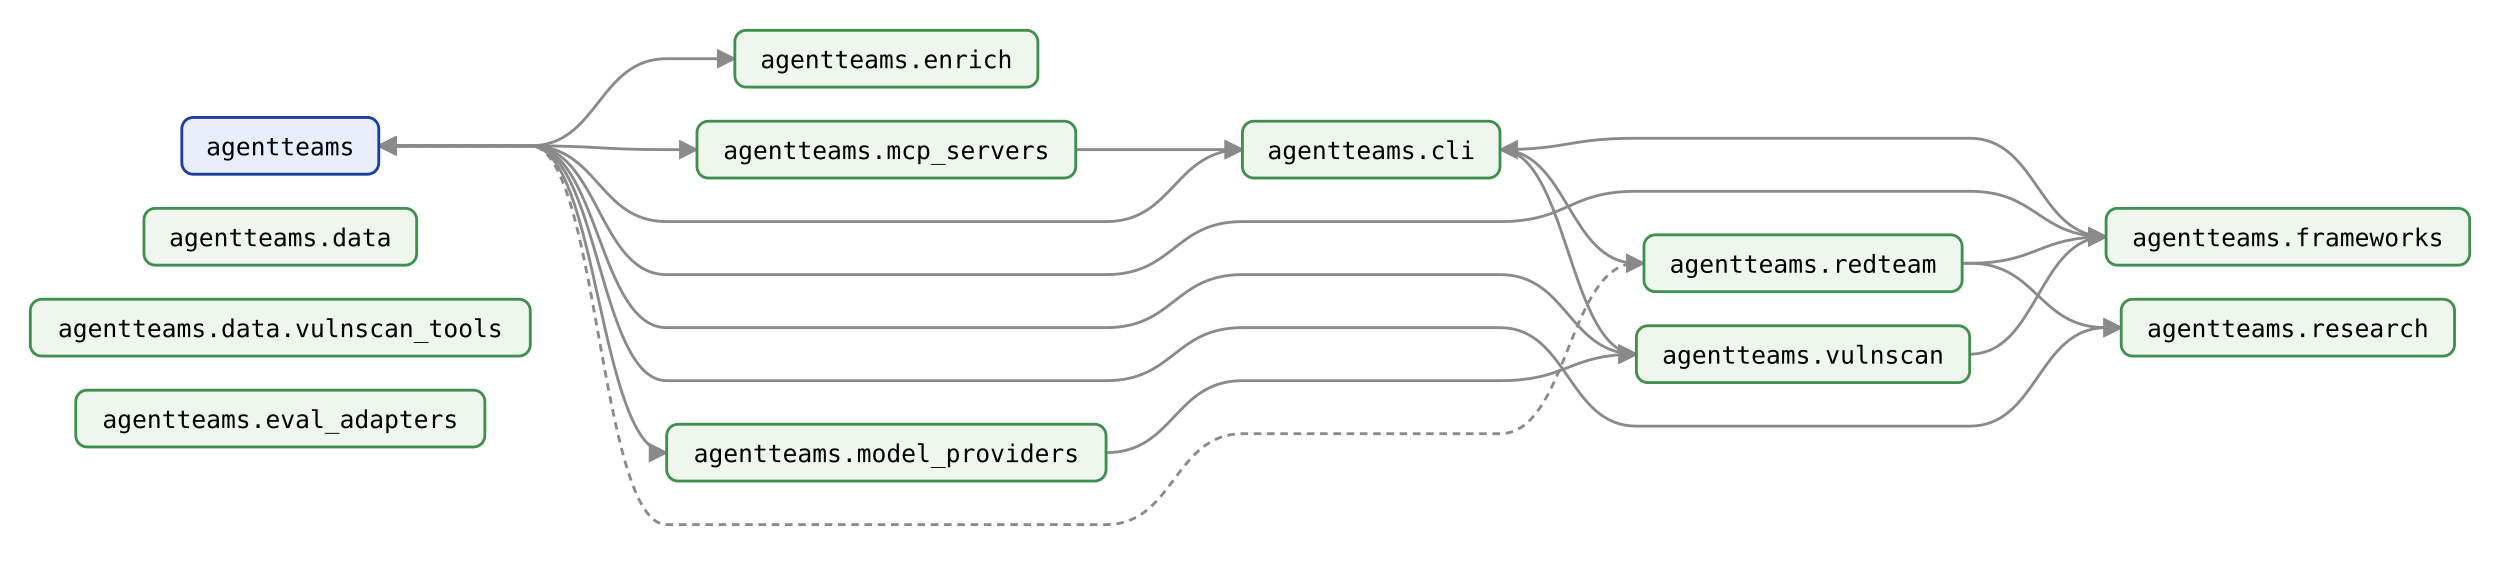
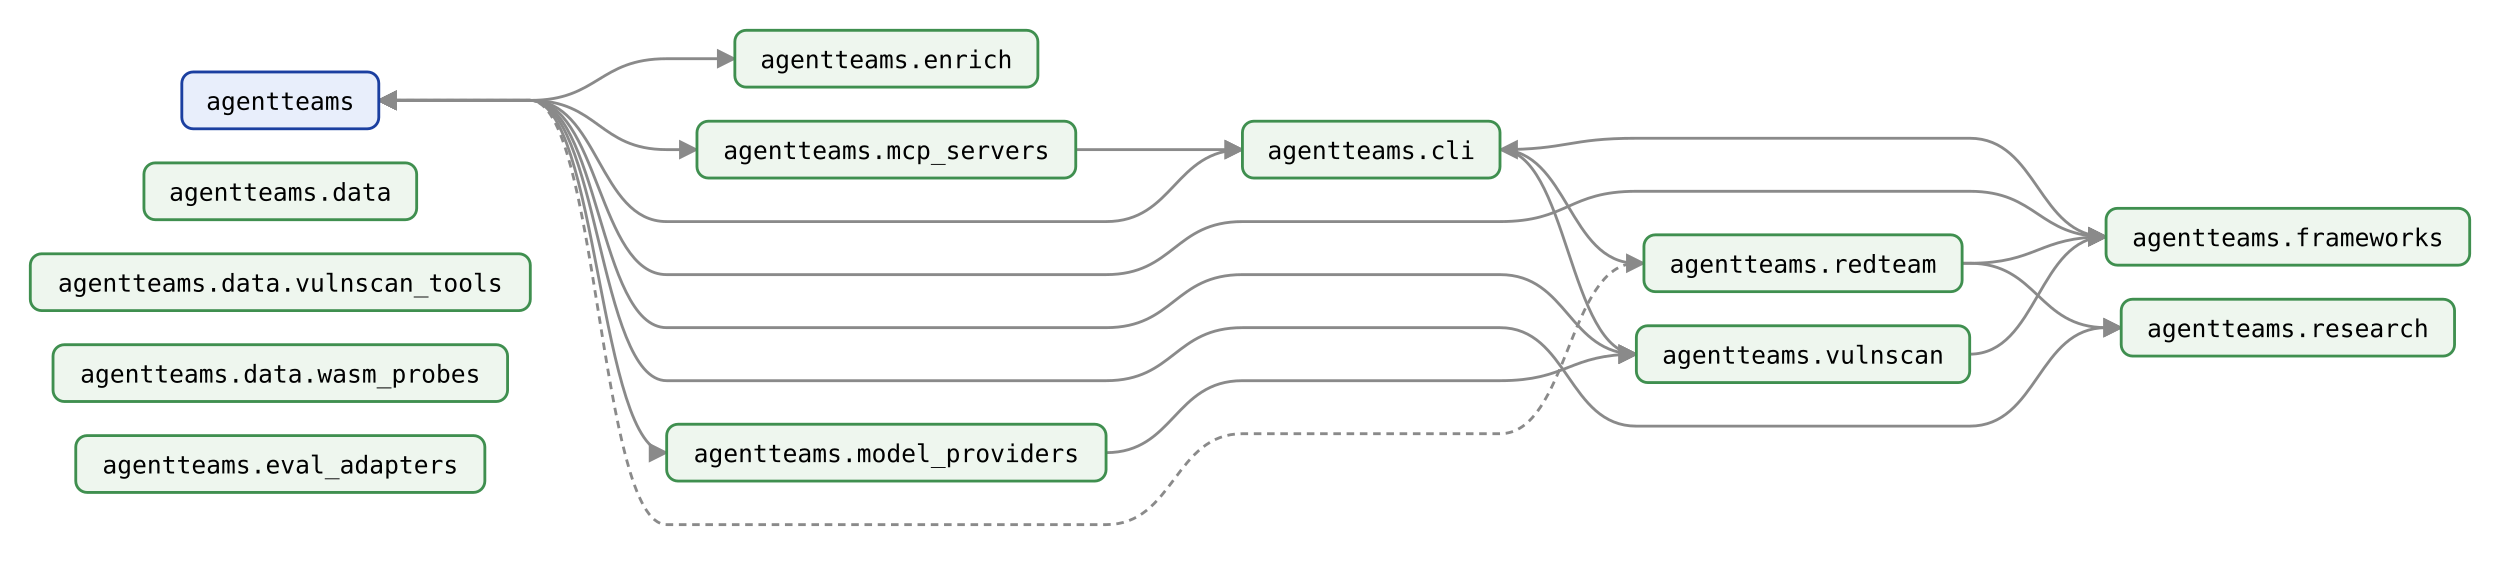
<svg xmlns="http://www.w3.org/2000/svg" viewBox="0 0 1320 298" width="1320" height="298" font-family="monospace">
  <defs>
    <marker id="arrow" viewBox="0 0 10 10" refX="9" refY="5" markerWidth="7" markerHeight="7" orient="auto-start-reverse">
      <polygon points="0,0 10,5 0,10" fill="#8a8a8a" />
    </marker>
  </defs>
-   <path d="M200,77 L280,77 C316,77 316,117 352,117 L584,117 C620,117 620,79 656,79" fill="none" stroke="#8a8a8a" stroke-width="1.5" marker-start="url(#arrow)" marker-end="url(#arrow)" />
-   <path d="M200,77 L280,77 C316,77 316,31 352,31 L388,31" fill="none" stroke="#8a8a8a" stroke-width="1.5" marker-start="url(#arrow)" marker-end="url(#arrow)" />
-   <path d="M200,77 L280,77 C316,77 316,145 352,145 L584,145 C620,145 620,117 656,117 L792,117 C828,117 828,101 864,101 L1040,101 C1076,101 1076,125 1112,125" fill="none" stroke="#8a8a8a" stroke-width="1.5" marker-start="url(#arrow)" marker-end="url(#arrow)" />
-   <path d="M200,77 L280,77 C316,77 316,79 352,79 L368,79" fill="none" stroke="#8a8a8a" stroke-width="1.5" marker-start="url(#arrow)" marker-end="url(#arrow)" />
-   <path d="M200,77 L280,77 C316,77 316,239 352,239" fill="none" stroke="#8a8a8a" stroke-width="1.5" marker-start="url(#arrow)" marker-end="url(#arrow)" />
-   <path d="M200,77 L280,77 C316,77 316,201 352,201 L584,201 C620,201 620,173 656,173 L792,173 C828,173 828,225 864,225 L1040,225 C1076,225 1076,173 1112,173 L1120,173" fill="none" stroke="#8a8a8a" stroke-width="1.5" marker-start="url(#arrow)" marker-end="url(#arrow)" />
-   <path d="M200,77 L280,77 C316,77 316,173 352,173 L584,173 C620,173 620,145 656,145 L792,145 C828,145 828,187 864,187" fill="none" stroke="#8a8a8a" stroke-width="1.5" marker-start="url(#arrow)" marker-end="url(#arrow)" />
+   <path d="M200,53 L280,53 C316,53 316,117 352,117 L584,117 C620,117 620,79 656,79" fill="none" stroke="#8a8a8a" stroke-width="1.5" marker-start="url(#arrow)" marker-end="url(#arrow)" />
+   <path d="M200,53 L280,53 C316,53 316,31 352,31 L388,31" fill="none" stroke="#8a8a8a" stroke-width="1.5" marker-start="url(#arrow)" marker-end="url(#arrow)" />
+   <path d="M200,53 L280,53 C316,53 316,145 352,145 L584,145 C620,145 620,117 656,117 L792,117 C828,117 828,101 864,101 L1040,101 C1076,101 1076,125 1112,125" fill="none" stroke="#8a8a8a" stroke-width="1.5" marker-start="url(#arrow)" marker-end="url(#arrow)" />
+   <path d="M200,53 L280,53 C316,53 316,79 352,79 L368,79" fill="none" stroke="#8a8a8a" stroke-width="1.5" marker-start="url(#arrow)" marker-end="url(#arrow)" />
+   <path d="M200,53 L280,53 C316,53 316,239 352,239" fill="none" stroke="#8a8a8a" stroke-width="1.5" marker-start="url(#arrow)" marker-end="url(#arrow)" />
+   <path d="M200,53 L280,53 C316,53 316,201 352,201 L584,201 C620,201 620,173 656,173 L792,173 C828,173 828,225 864,225 L1040,225 C1076,225 1076,173 1112,173 L1120,173" fill="none" stroke="#8a8a8a" stroke-width="1.5" marker-start="url(#arrow)" marker-end="url(#arrow)" />
+   <path d="M200,53 L280,53 C316,53 316,173 352,173 L584,173 C620,173 620,145 656,145 L792,145 C828,145 828,187 864,187" fill="none" stroke="#8a8a8a" stroke-width="1.5" marker-start="url(#arrow)" marker-end="url(#arrow)" />
  <path d="M792,79 C828,79 828,73 864,73 L1040,73 C1076,73 1076,125 1112,125" fill="none" stroke="#8a8a8a" stroke-width="1.5" marker-end="url(#arrow)" />
  <path d="M792,79 C828,79 828,139 864,139 L868,139" fill="none" stroke="#8a8a8a" stroke-width="1.5" marker-end="url(#arrow)" />
  <path d="M792,79 C828,79 828,187 864,187" fill="none" stroke="#8a8a8a" stroke-width="1.5" marker-start="url(#arrow)" marker-end="url(#arrow)" />
  <path d="M568,79 L584,79 L656,79" fill="none" stroke="#8a8a8a" stroke-width="1.5" marker-end="url(#arrow)" />
  <path d="M584,239 C620,239 620,201 656,201 L792,201 C828,201 828,187 864,187" fill="none" stroke="#8a8a8a" stroke-width="1.5" marker-end="url(#arrow)" />
-   <path d="M868,139 L864,139 C828,139 828,229 792,229 L656,229 C620,229 620,277 584,277 L352,277 C316,277 316,77 280,77 L200,77" fill="none" stroke="#8a8a8a" stroke-width="1.5" stroke-dasharray="4,3" marker-end="url(#arrow)" />
+   <path d="M868,139 L864,139 C828,139 828,229 792,229 L656,229 C620,229 620,277 584,277 L352,277 C316,277 316,53 280,53 L200,53" fill="none" stroke="#8a8a8a" stroke-width="1.5" stroke-dasharray="4,3" marker-end="url(#arrow)" />
  <path d="M1036,139 L1040,139 C1076,139 1076,125 1112,125" fill="none" stroke="#8a8a8a" stroke-width="1.5" marker-end="url(#arrow)" />
  <path d="M1036,139 L1040,139 C1076,139 1076,173 1112,173 L1120,173" fill="none" stroke="#8a8a8a" stroke-width="1.5" marker-end="url(#arrow)" />
  <path d="M1040,187 C1076,187 1076,125 1112,125" fill="none" stroke="#8a8a8a" stroke-width="1.5" marker-end="url(#arrow)" />
-   <rect x="96" y="62" width="104" height="30" rx="6" fill="#e8eefb" stroke="#1b3fa0" stroke-width="1.5" />
-   <text x="148" y="82" font-size="13" text-anchor="middle" fill="#000000">agentteams</text>
+   <rect x="96" y="38" width="104" height="30" rx="6" fill="#e8eefb" stroke="#1b3fa0" stroke-width="1.5" />
+   <text x="148" y="58" font-size="13" text-anchor="middle" fill="#000000">agentteams</text>
  <rect x="656" y="64" width="136" height="30" rx="6" fill="#eef6ee" stroke="#3f8f4f" stroke-width="1.5" />
  <text x="724" y="84" font-size="13" text-anchor="middle" fill="#000000">agentteams.cli</text>
-   <rect x="76" y="110" width="144" height="30" rx="6" fill="#eef6ee" stroke="#3f8f4f" stroke-width="1.5" />
-   <text x="148" y="130" font-size="13" text-anchor="middle" fill="#000000">agentteams.data</text>
-   <rect x="16" y="158" width="264" height="30" rx="6" fill="#eef6ee" stroke="#3f8f4f" stroke-width="1.5" />
-   <text x="148" y="178" font-size="13" text-anchor="middle" fill="#000000">agentteams.data.vulnscan_tools</text>
+   <rect x="76" y="86" width="144" height="30" rx="6" fill="#eef6ee" stroke="#3f8f4f" stroke-width="1.5" />
+   <text x="148" y="106" font-size="13" text-anchor="middle" fill="#000000">agentteams.data</text>
+   <rect x="16" y="134" width="264" height="30" rx="6" fill="#eef6ee" stroke="#3f8f4f" stroke-width="1.5" />
+   <text x="148" y="154" font-size="13" text-anchor="middle" fill="#000000">agentteams.data.vulnscan_tools</text>
+   <rect x="28" y="182" width="240" height="30" rx="6" fill="#eef6ee" stroke="#3f8f4f" stroke-width="1.5" />
+   <text x="148" y="202" font-size="13" text-anchor="middle" fill="#000000">agentteams.data.wasm_probes</text>
  <rect x="388" y="16" width="160" height="30" rx="6" fill="#eef6ee" stroke="#3f8f4f" stroke-width="1.5" />
  <text x="468" y="36" font-size="13" text-anchor="middle" fill="#000000">agentteams.enrich</text>
-   <rect x="40" y="206" width="216" height="30" rx="6" fill="#eef6ee" stroke="#3f8f4f" stroke-width="1.5" />
-   <text x="148" y="226" font-size="13" text-anchor="middle" fill="#000000">agentteams.eval_adapters</text>
+   <rect x="40" y="230" width="216" height="30" rx="6" fill="#eef6ee" stroke="#3f8f4f" stroke-width="1.5" />
+   <text x="148" y="250" font-size="13" text-anchor="middle" fill="#000000">agentteams.eval_adapters</text>
  <rect x="1112" y="110" width="192" height="30" rx="6" fill="#eef6ee" stroke="#3f8f4f" stroke-width="1.5" />
  <text x="1208" y="130" font-size="13" text-anchor="middle" fill="#000000">agentteams.frameworks</text>
  <rect x="368" y="64" width="200" height="30" rx="6" fill="#eef6ee" stroke="#3f8f4f" stroke-width="1.5" />
  <text x="468" y="84" font-size="13" text-anchor="middle" fill="#000000">agentteams.mcp_servers</text>
  <rect x="352" y="224" width="232" height="30" rx="6" fill="#eef6ee" stroke="#3f8f4f" stroke-width="1.5" />
  <text x="468" y="244" font-size="13" text-anchor="middle" fill="#000000">agentteams.model_providers</text>
  <rect x="868" y="124" width="168" height="30" rx="6" fill="#eef6ee" stroke="#3f8f4f" stroke-width="1.5" />
  <text x="952" y="144" font-size="13" text-anchor="middle" fill="#000000">agentteams.redteam</text>
  <rect x="1120" y="158" width="176" height="30" rx="6" fill="#eef6ee" stroke="#3f8f4f" stroke-width="1.5" />
  <text x="1208" y="178" font-size="13" text-anchor="middle" fill="#000000">agentteams.research</text>
  <rect x="864" y="172" width="176" height="30" rx="6" fill="#eef6ee" stroke="#3f8f4f" stroke-width="1.5" />
  <text x="952" y="192" font-size="13" text-anchor="middle" fill="#000000">agentteams.vulnscan</text>
</svg>
